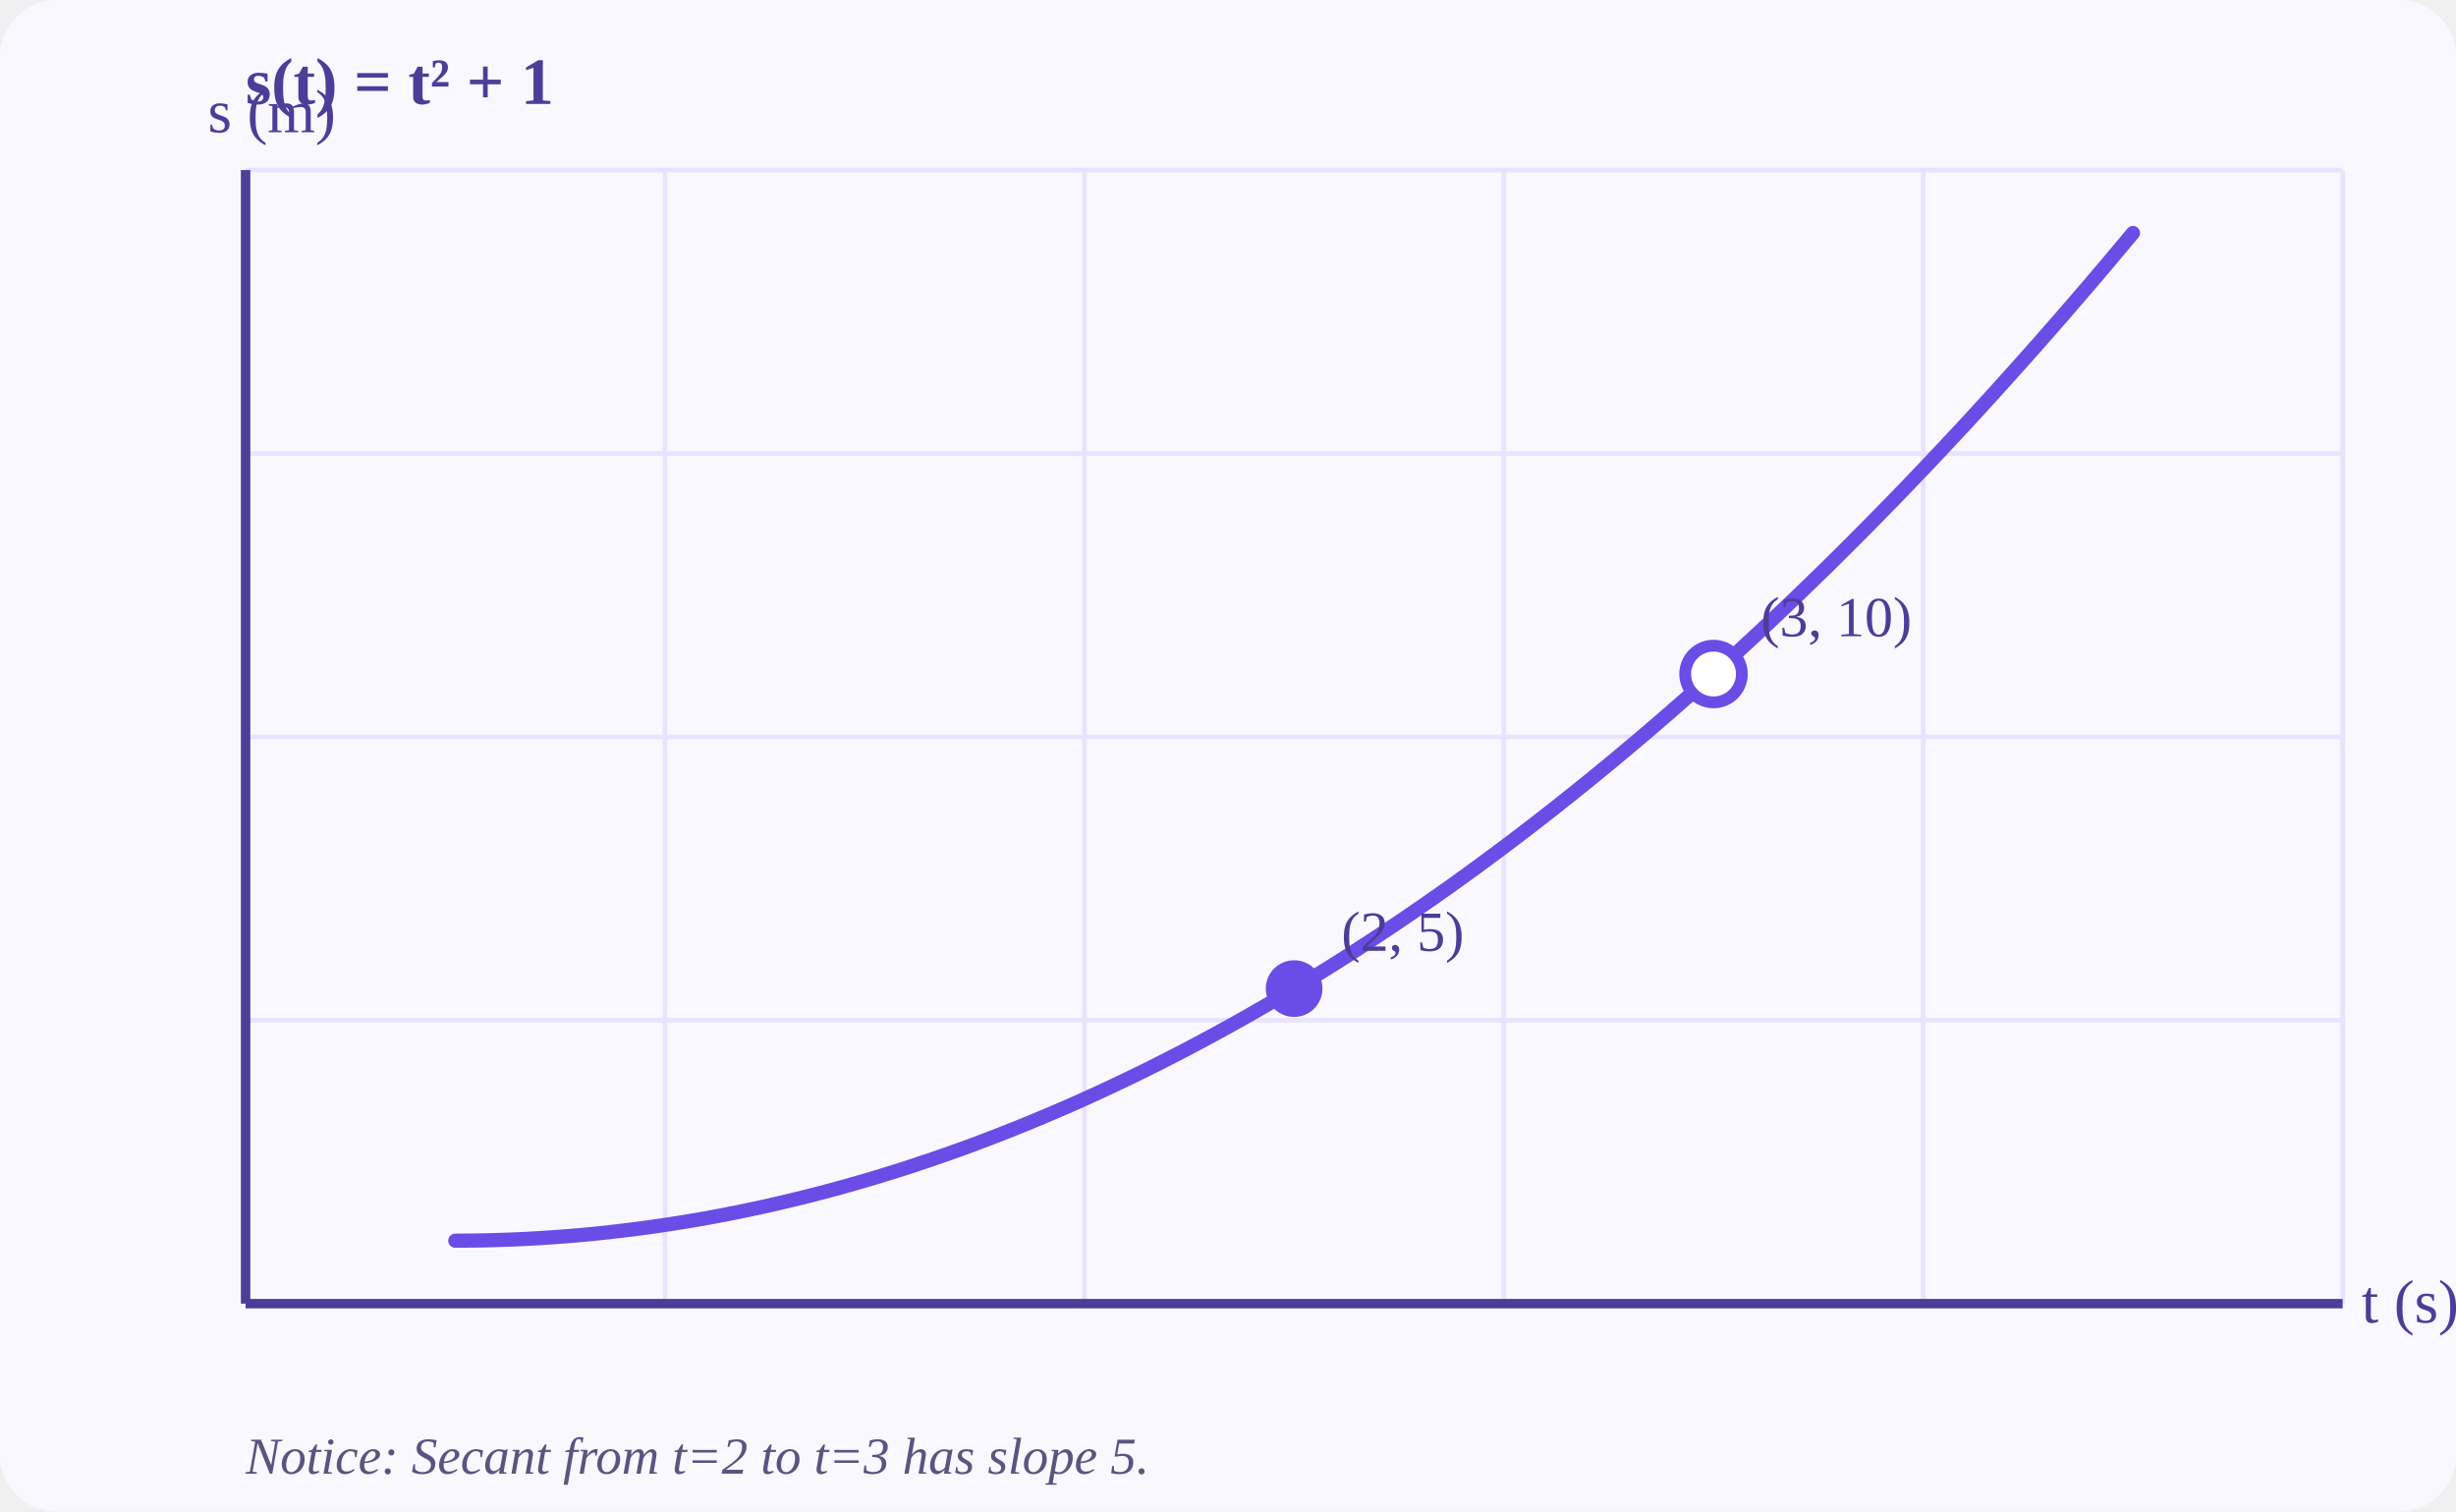
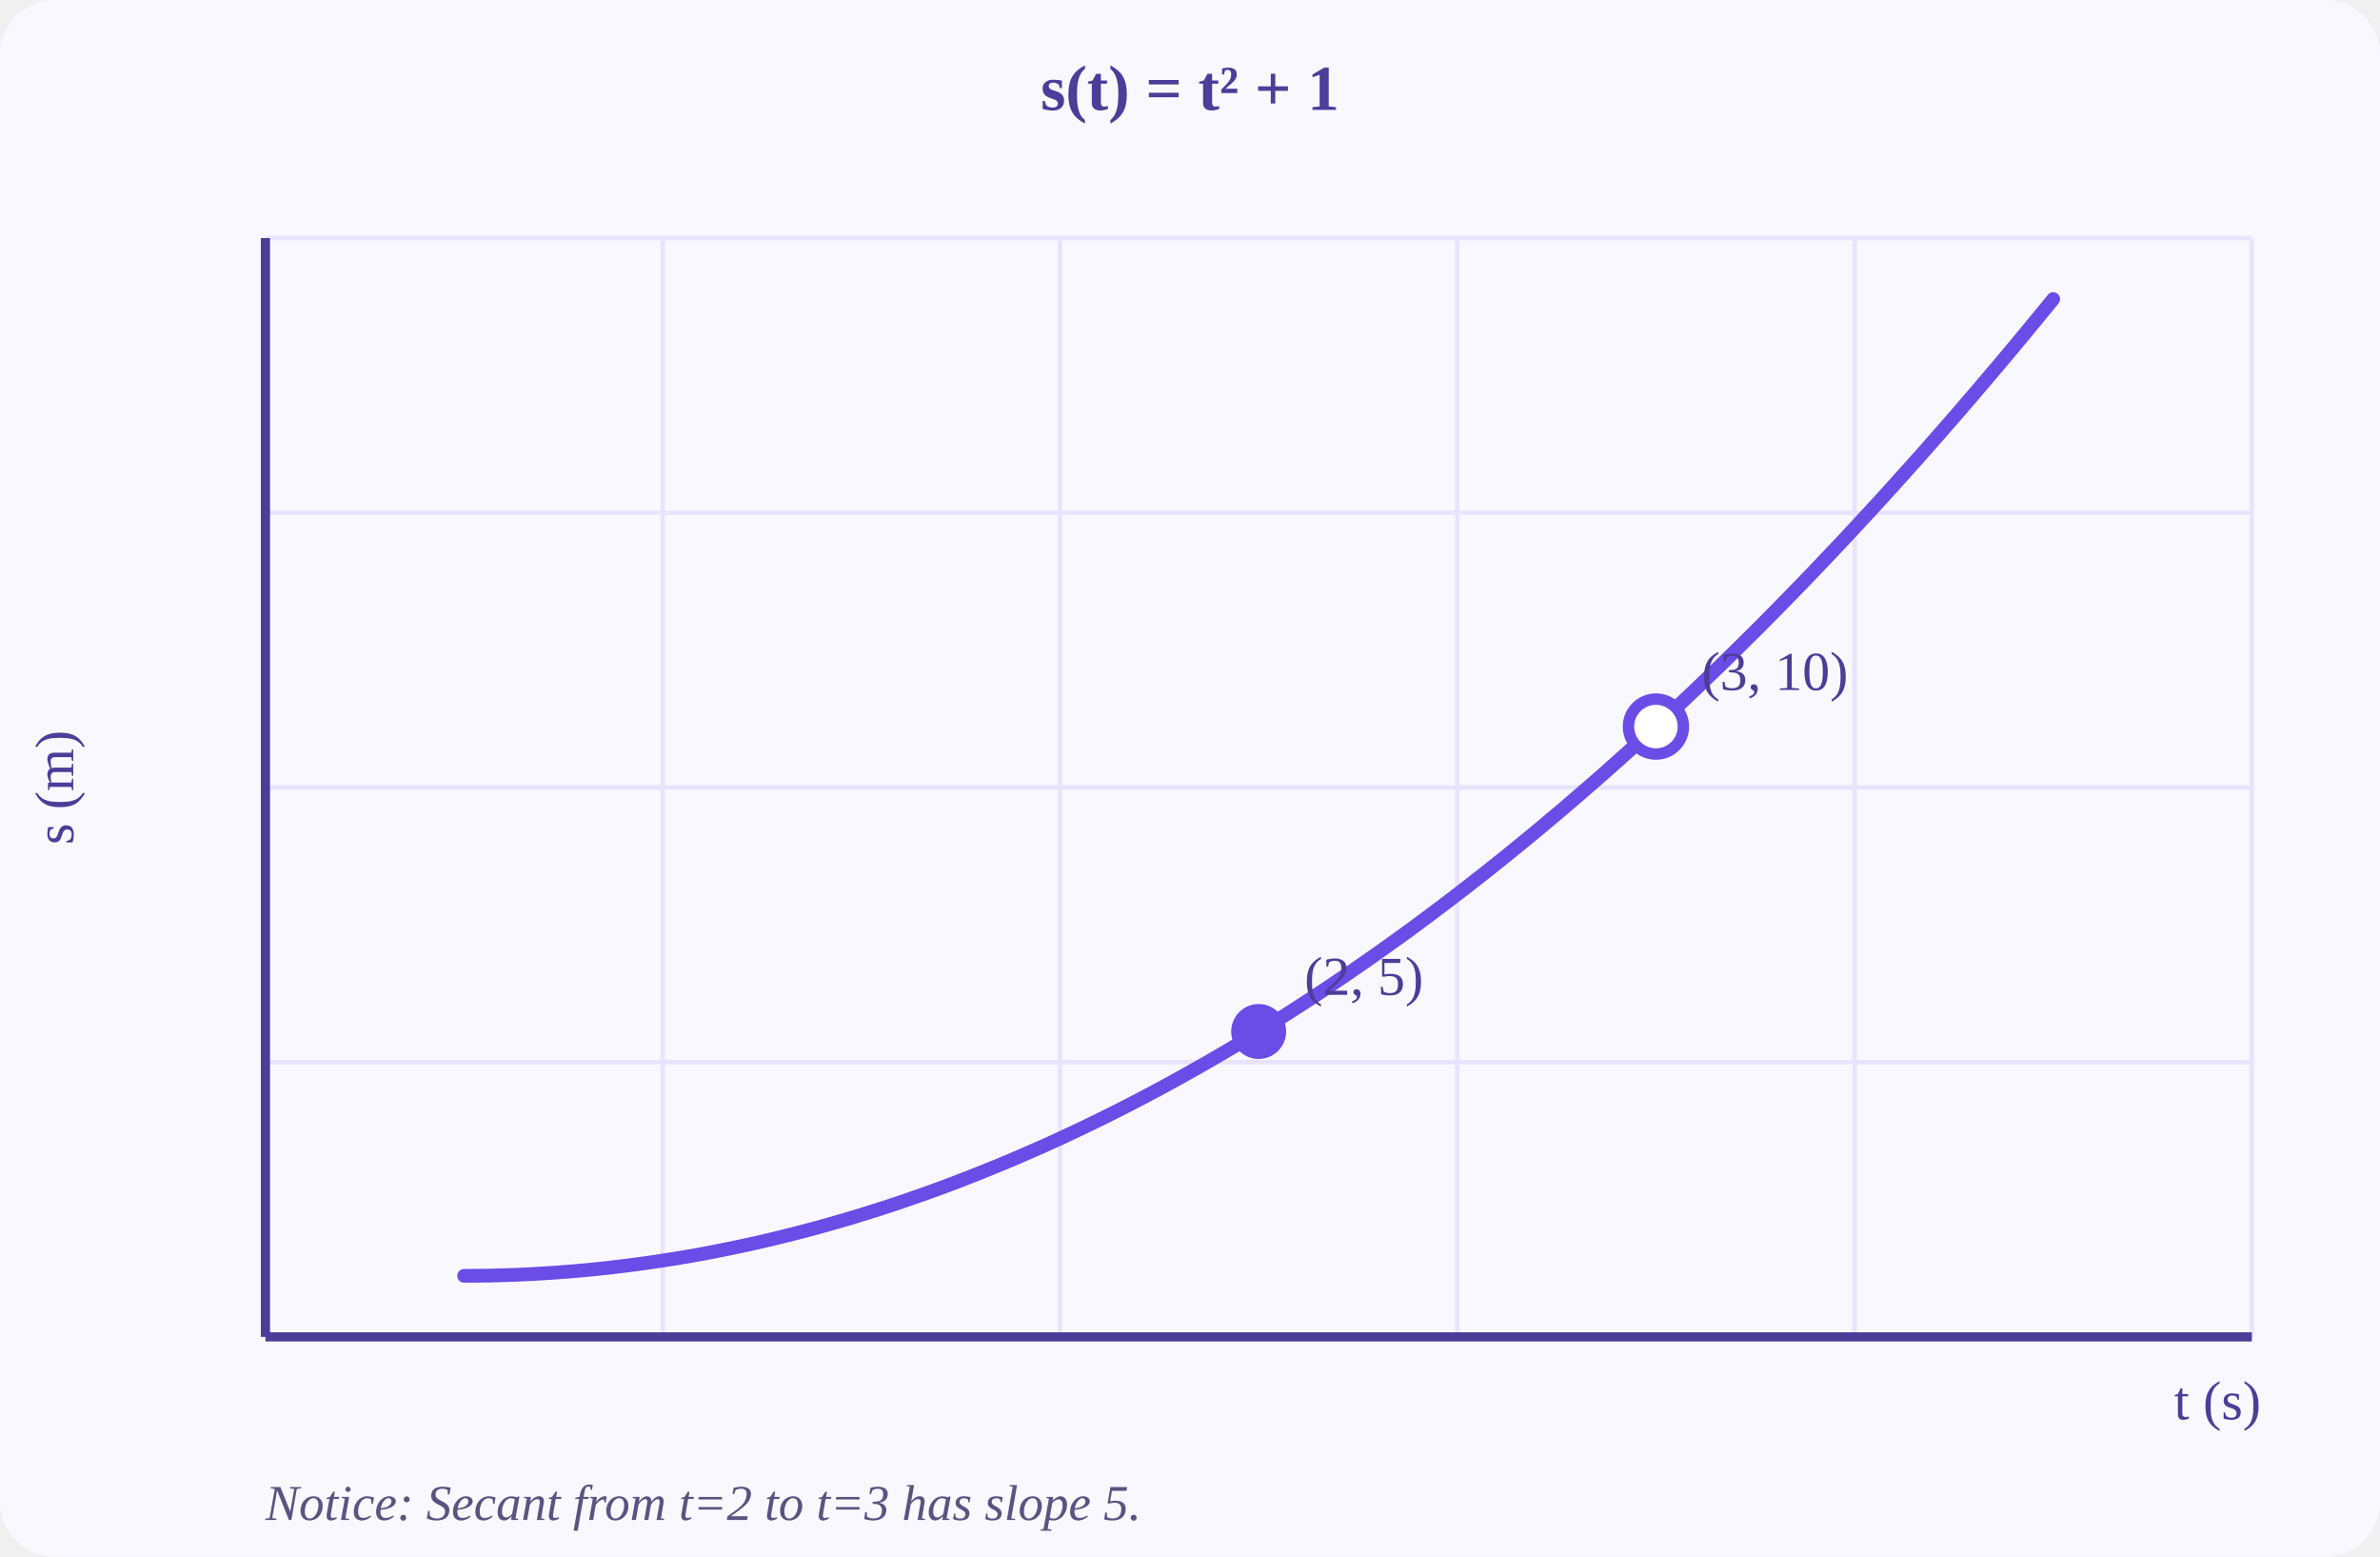
- <svg xmlns="http://www.w3.org/2000/svg" viewBox="0 0 520 320" role="img" aria-label="s(t) = t² + 1" class="ap-graph-svg">
-   <rect width="520" height="320" fill="#faf8ff" rx="12" />
-   <line x1="52.0" y1="36" x2="52.0" y2="276" stroke="#e8e4ff" stroke-width="1" />
-   <line x1="140.8" y1="36" x2="140.8" y2="276" stroke="#e8e4ff" stroke-width="1" />
-   <line x1="229.6" y1="36" x2="229.6" y2="276" stroke="#e8e4ff" stroke-width="1" />
-   <line x1="318.4" y1="36" x2="318.4" y2="276" stroke="#e8e4ff" stroke-width="1" />
-   <line x1="407.2" y1="36" x2="407.2" y2="276" stroke="#e8e4ff" stroke-width="1" />
-   <line x1="496.0" y1="36" x2="496.0" y2="276" stroke="#e8e4ff" stroke-width="1" />
-   <line x1="52" y1="36.0" x2="496" y2="36.0" stroke="#e8e4ff" stroke-width="1" />
-   <line x1="52" y1="96.0" x2="496" y2="96.0" stroke="#e8e4ff" stroke-width="1" />
-   <line x1="52" y1="156.0" x2="496" y2="156.0" stroke="#e8e4ff" stroke-width="1" />
-   <line x1="52" y1="216.0" x2="496" y2="216.0" stroke="#e8e4ff" stroke-width="1" />
-   <line x1="52" y1="276.0" x2="496" y2="276.0" stroke="#e8e4ff" stroke-width="1" />
-   <line x1="52" y1="276" x2="496" y2="276" stroke="#4c3d99" stroke-width="2" />
-   <line x1="52" y1="36" x2="52" y2="276" stroke="#4c3d99" stroke-width="2" />
-   <text x="500" y="280" font-size="13" fill="#4c3d99">t (s)</text>
-   <text x="44" y="28" font-size="13" fill="#4c3d99">s (m)</text>
-   <text x="52" y="22" font-size="14" font-weight="700" fill="#4c3d99">s(t) = t² + 1</text>
-   <polyline points="96.40,262.67 99.36,262.65 102.32,262.61 105.28,262.53 108.24,262.43 111.20,262.30 114.16,262.13 117.12,261.94 120.08,261.72 123.04,261.47 126.00,261.19 128.96,260.87 131.92,260.53 134.88,260.16 137.84,259.76 140.80,259.33 143.76,258.87 146.72,258.39 149.68,257.87 152.64,257.32 155.60,256.74 158.56,256.13 161.52,255.50 164.48,254.83 167.44,254.13 170.40,253.41 173.36,252.65 176.32,251.87 179.28,251.05 182.24,250.21 185.20,249.33 188.16,248.43 191.12,247.50 194.08,246.53 197.04,245.54 200.00,244.52 202.96,243.47 205.92,242.39 208.88,241.27 211.84,240.13 214.80,238.96 217.76,237.76 220.72,236.53 223.68,235.27 226.64,233.99 229.60,232.67 232.56,231.32 235.52,229.94 238.48,228.53 241.44,227.10 244.40,225.63 247.36,224.13 250.32,222.61 253.28,221.05 256.24,219.47 259.20,217.85 262.16,216.21 265.12,214.53 268.08,212.83 271.04,211.10 274.00,209.33 276.96,207.54 279.92,205.72 282.88,203.87 285.84,201.99 288.80,200.07 291.76,198.13 294.72,196.16 297.68,194.16 300.64,192.13 303.60,190.07 306.56,187.99 309.52,185.87 312.48,183.72 315.44,181.54 318.40,179.33 321.36,177.10 324.32,174.83 327.28,172.53 330.24,170.21 333.20,167.85 336.16,165.47 339.12,163.05 342.08,160.61 345.04,158.13 348.00,155.63 350.96,153.10 353.92,150.53 356.88,147.94 359.84,145.32 362.80,142.67 365.76,139.99 368.72,137.27 371.68,134.53 374.64,131.76 377.60,128.96 380.56,126.13 383.52,123.27 386.48,120.39 389.44,117.47 392.40,114.52 395.36,111.54 398.32,108.53 401.28,105.50 404.24,102.43 407.20,99.33 410.16,96.21 413.12,93.05 416.08,89.87 419.04,86.65 422.00,83.41 424.96,80.13 427.92,76.83 430.88,73.50 433.84,70.13 436.80,66.74 439.76,63.32 442.72,59.87 445.68,56.39 448.64,52.87 451.60,49.33" fill="none" stroke="#6a4ce6" stroke-width="3" stroke-linecap="round" />
-   <circle cx="274.0" cy="209.3" r="6" fill="#6a4ce6" />
-   <text x="284.0" y="201.3" font-size="12" fill="#4c3d99">(2, 5)</text>
-   <circle cx="362.8" cy="142.7" r="6" fill="#fff" stroke="#6a4ce6" stroke-width="2.5" />
-   <text x="372.8" y="134.7" font-size="12" fill="#4c3d99">(3, 10)</text>
-   <text x="52" y="312" font-size="11" fill="#5b5380" font-style="italic">Notice: Secant from t=2 to t=3 has slope 5.</text>
+ <svg xmlns="http://www.w3.org/2000/svg" viewBox="0 0 520 340" role="img" aria-label="s(t) = t² + 1" class="ap-graph-svg">
+   <rect width="520" height="340" fill="#faf8ff" rx="12" />
+   <text x="260.0" y="24" text-anchor="middle" font-size="14" font-weight="700" fill="#4c3d99">s(t) = t² + 1</text>
+   <line x1="58.0" y1="52" x2="58.0" y2="292" stroke="#e8e4ff" stroke-width="1" />
+   <line x1="144.8" y1="52" x2="144.8" y2="292" stroke="#e8e4ff" stroke-width="1" />
+   <line x1="231.6" y1="52" x2="231.6" y2="292" stroke="#e8e4ff" stroke-width="1" />
+   <line x1="318.4" y1="52" x2="318.4" y2="292" stroke="#e8e4ff" stroke-width="1" />
+   <line x1="405.2" y1="52" x2="405.2" y2="292" stroke="#e8e4ff" stroke-width="1" />
+   <line x1="492.0" y1="52" x2="492.0" y2="292" stroke="#e8e4ff" stroke-width="1" />
+   <line x1="58" y1="52.0" x2="492" y2="52.0" stroke="#e8e4ff" stroke-width="1" />
+   <line x1="58" y1="112.0" x2="492" y2="112.0" stroke="#e8e4ff" stroke-width="1" />
+   <line x1="58" y1="172.0" x2="492" y2="172.0" stroke="#e8e4ff" stroke-width="1" />
+   <line x1="58" y1="232.0" x2="492" y2="232.0" stroke="#e8e4ff" stroke-width="1" />
+   <line x1="58" y1="292.0" x2="492" y2="292.0" stroke="#e8e4ff" stroke-width="1" />
+   <line x1="58" y1="292" x2="492" y2="292" stroke="#4c3d99" stroke-width="2" />
+   <line x1="58" y1="52" x2="58" y2="292" stroke="#4c3d99" stroke-width="2" />
+   <text x="494.0" y="310.0" text-anchor="end" font-size="12" fill="#4c3d99">t (s)</text>
+   <text x="16" y="172.0" text-anchor="middle" font-size="12" fill="#4c3d99" transform="rotate(-90 16 172.0)">s (m)</text>
+   <polyline points="101.40,278.67 104.29,278.65 107.19,278.61 110.08,278.53 112.97,278.43 115.87,278.30 118.76,278.13 121.65,277.94 124.55,277.72 127.44,277.47 130.33,277.19 133.23,276.87 136.12,276.53 139.01,276.16 141.91,275.76 144.80,275.33 147.69,274.87 150.59,274.39 153.48,273.87 156.37,273.32 159.27,272.74 162.16,272.13 165.05,271.50 167.95,270.83 170.84,270.13 173.73,269.41 176.63,268.65 179.52,267.87 182.41,267.05 185.31,266.21 188.20,265.33 191.09,264.43 193.99,263.50 196.88,262.53 199.77,261.54 202.67,260.52 205.56,259.47 208.45,258.39 211.35,257.27 214.24,256.13 217.13,254.96 220.03,253.76 222.92,252.53 225.81,251.27 228.71,249.99 231.60,248.67 234.49,247.32 237.39,245.94 240.28,244.53 243.17,243.10 246.07,241.63 248.96,240.13 251.85,238.61 254.75,237.05 257.64,235.47 260.53,233.85 263.43,232.21 266.32,230.53 269.21,228.83 272.11,227.10 275.00,225.33 277.89,223.54 280.79,221.72 283.68,219.87 286.57,217.99 289.47,216.07 292.36,214.13 295.25,212.16 298.15,210.16 301.04,208.13 303.93,206.07 306.83,203.99 309.72,201.87 312.61,199.72 315.51,197.54 318.40,195.33 321.29,193.10 324.19,190.83 327.08,188.53 329.97,186.21 332.87,183.85 335.76,181.47 338.65,179.05 341.55,176.61 344.44,174.13 347.33,171.63 350.23,169.10 353.12,166.53 356.01,163.94 358.91,161.32 361.80,158.67 364.69,155.99 367.59,153.27 370.48,150.53 373.37,147.76 376.27,144.96 379.16,142.13 382.05,139.27 384.95,136.39 387.84,133.47 390.73,130.52 393.63,127.54 396.52,124.53 399.41,121.50 402.31,118.43 405.20,115.33 408.09,112.21 410.99,109.05 413.88,105.87 416.77,102.65 419.67,99.41 422.56,96.13 425.45,92.83 428.35,89.50 431.24,86.13 434.13,82.74 437.03,79.32 439.92,75.87 442.81,72.39 445.71,68.87 448.60,65.33" fill="none" stroke="#6a4ce6" stroke-width="3" stroke-linecap="round" />
+   <circle cx="275.0" cy="225.3" r="6" fill="#6a4ce6" />
+   <text x="285.0" y="217.3" font-size="12" fill="#4c3d99">(2, 5)</text>
+   <circle cx="361.8" cy="158.7" r="6" fill="#fff" stroke="#6a4ce6" stroke-width="2.5" />
+   <text x="371.8" y="150.7" font-size="12" fill="#4c3d99">(3, 10)</text>
+   <text x="58" y="332" font-size="11" fill="#5b5380" font-style="italic">Notice: Secant from t=2 to t=3 has slope 5.</text>
</svg>
